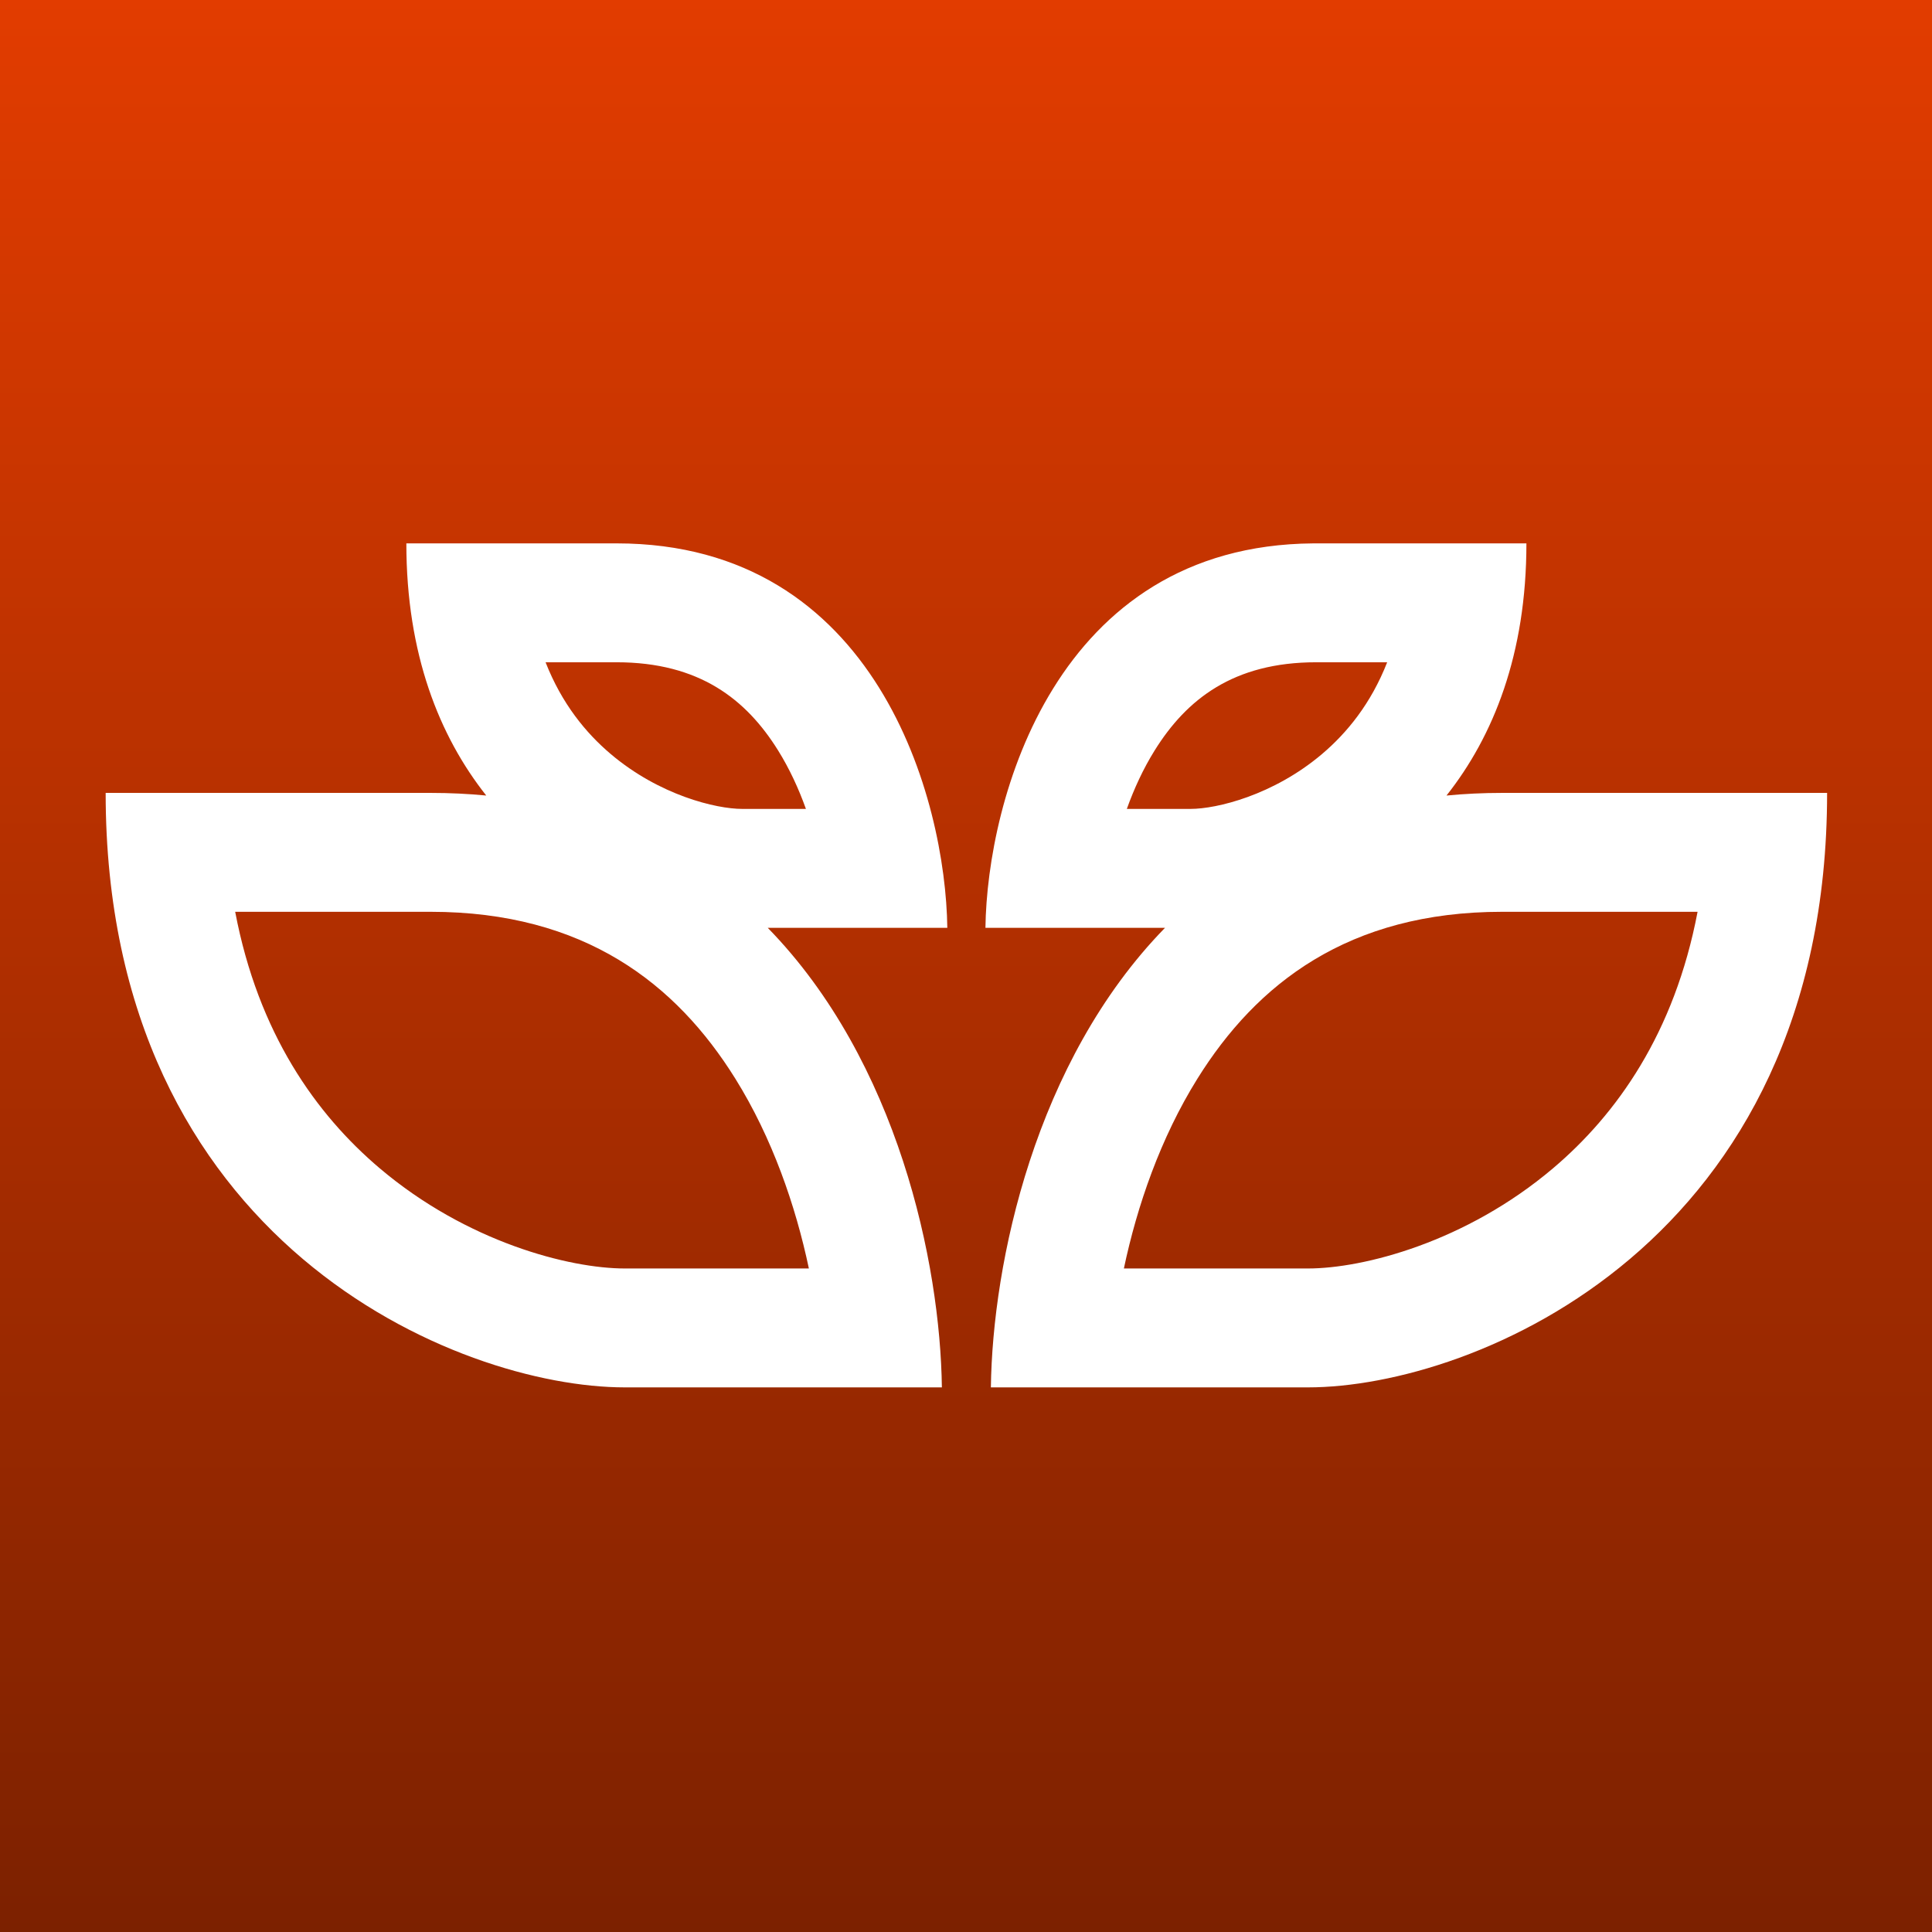
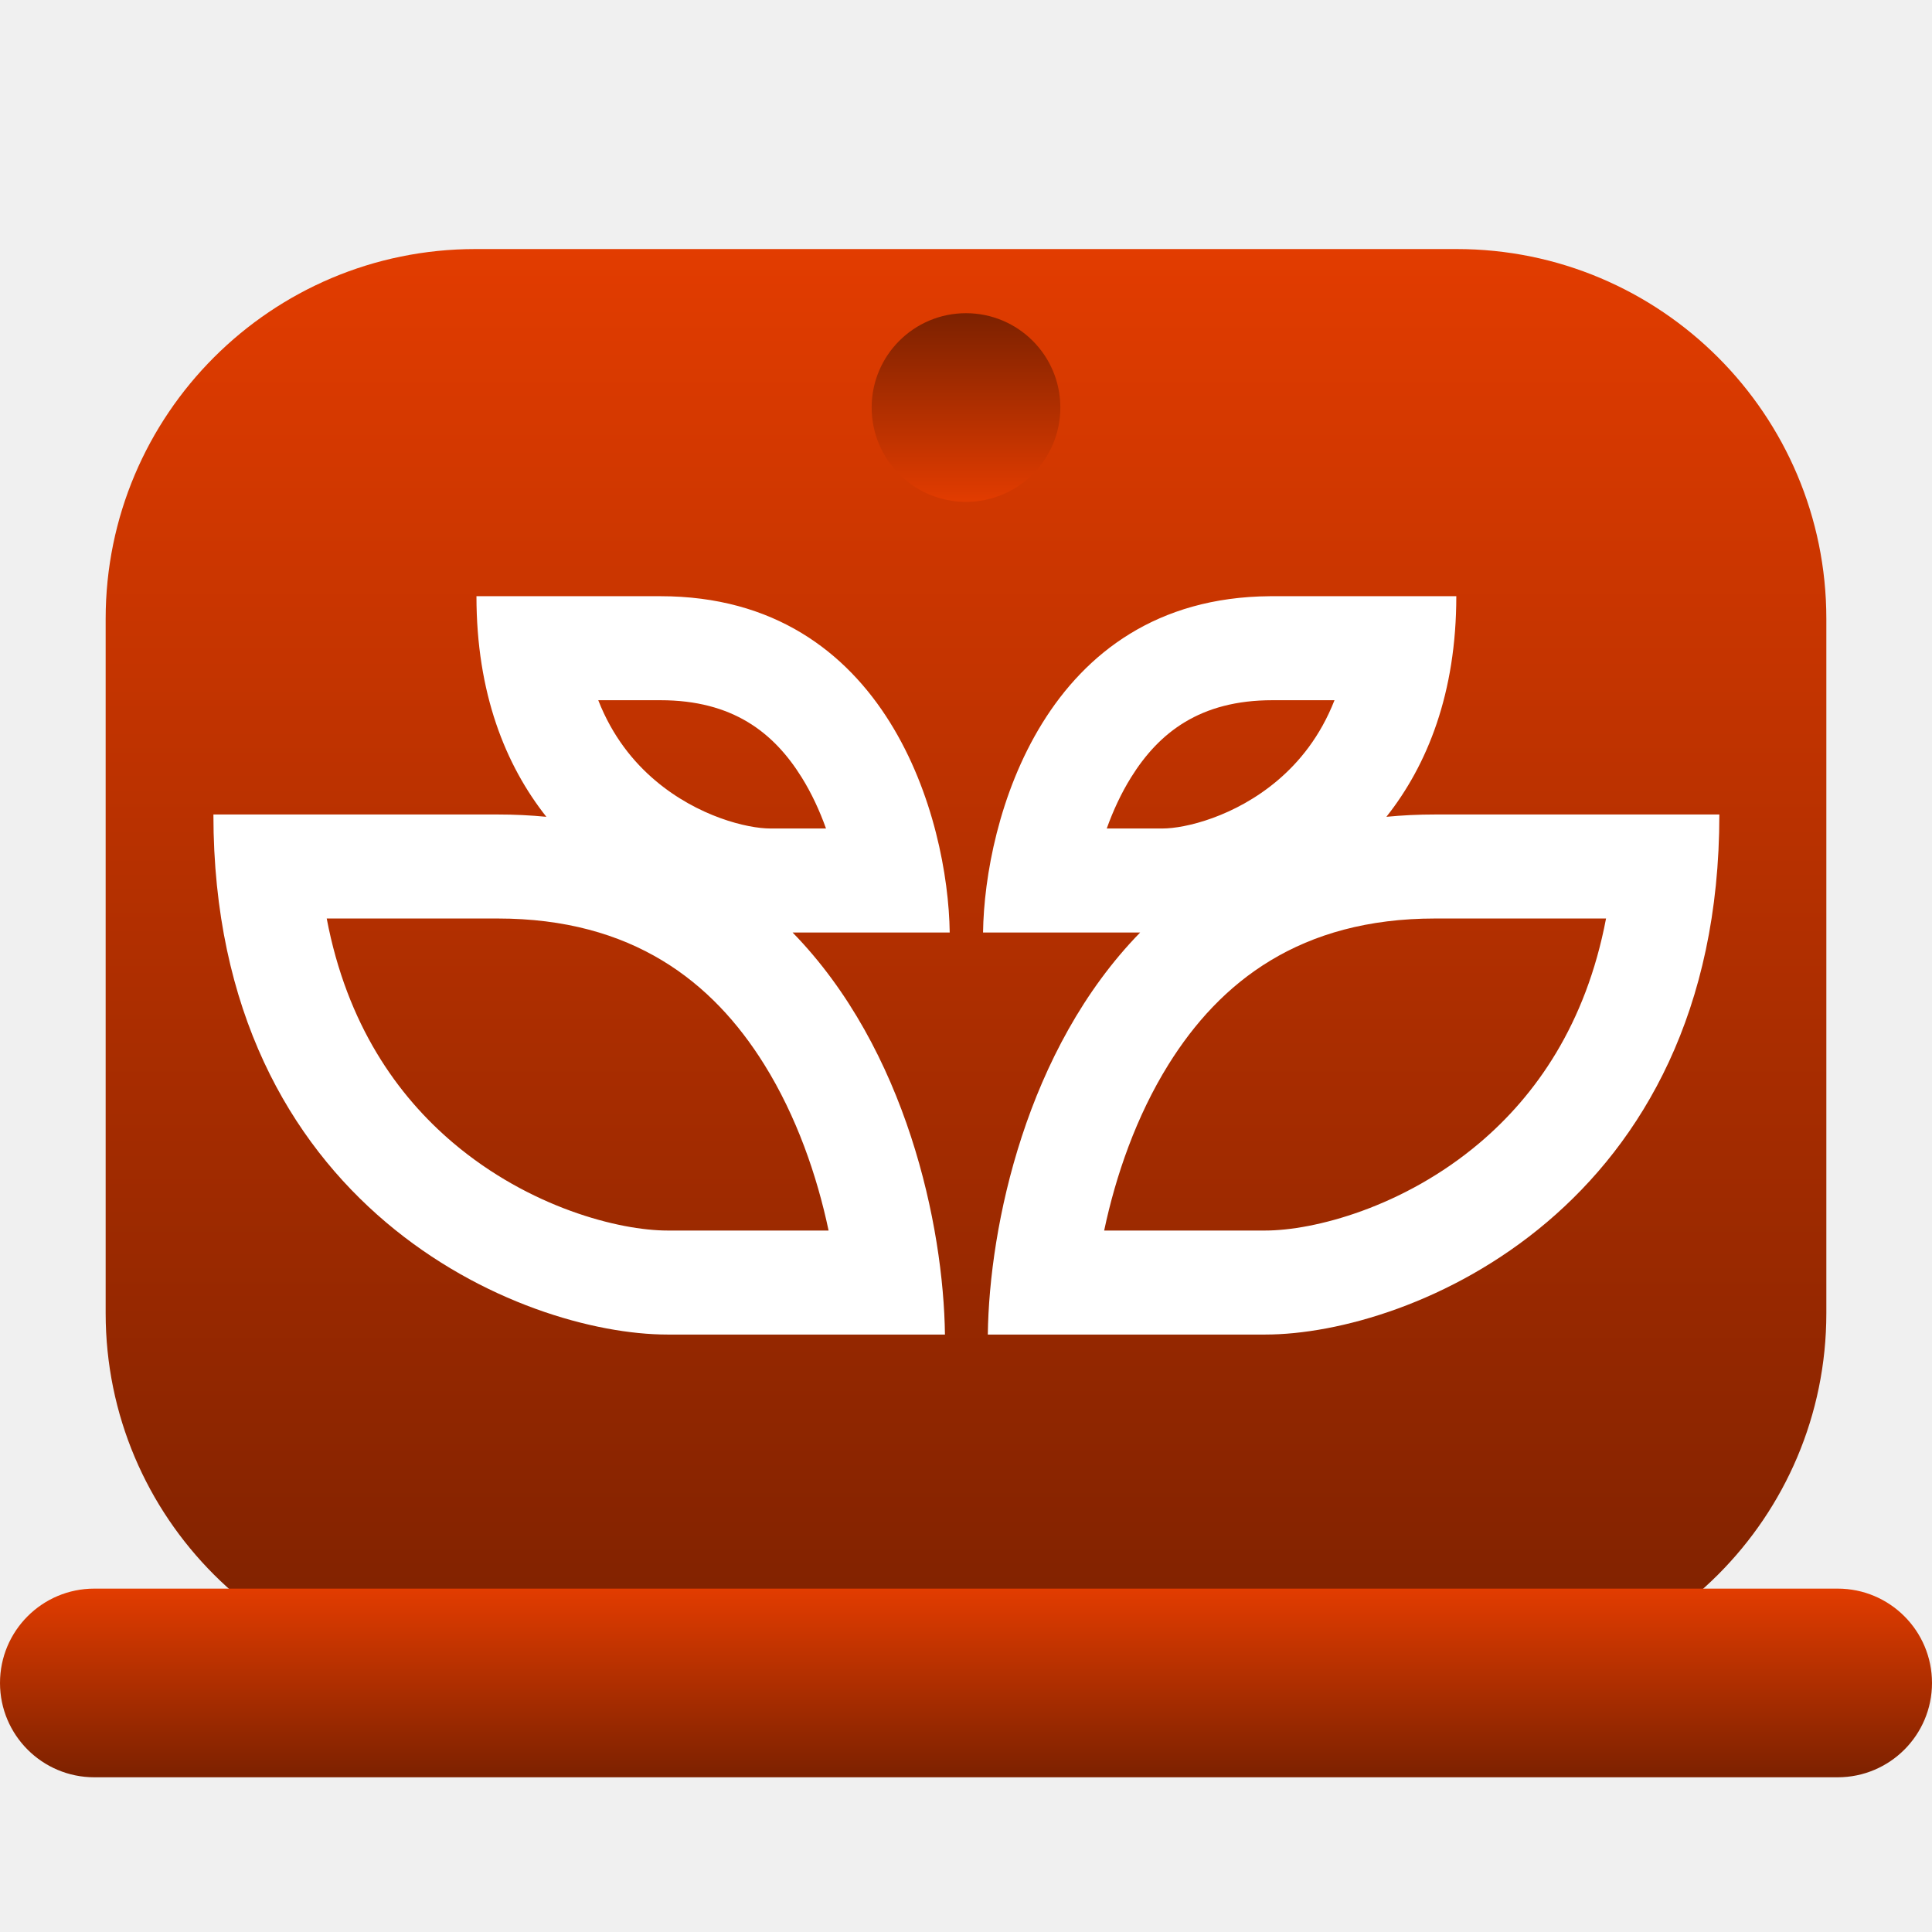
<svg xmlns="http://www.w3.org/2000/svg" width="512" height="512" viewBox="0 0 512 512" fill="none">
-   <rect width="512" height="512" fill="url(#paint0_linear_18_21)" />
-   <path d="M163.401 144C232.433 144 250.597 211.919 251.05 245.878H203.455C237.986 281.262 249.171 334.771 249.609 367.67H165.587C121.475 367.67 28 329.439 28 210.127H114.123C119.213 210.127 124.125 210.366 128.862 210.827C116.442 195.125 107.687 173.359 107.687 144H163.401ZM404.515 144C404.515 173.36 395.757 195.126 383.336 210.828C388.074 210.367 392.987 210.127 398.078 210.127H484.201C484.201 329.439 390.725 367.67 346.613 367.67H262.591C263.03 334.771 274.215 281.262 308.746 245.878H261.15C261.602 212.051 279.627 144.53 347.993 144.003L348.8 144H404.515ZM62.326 241.636C68.446 273.84 83.768 295.322 100.62 309.601C123.732 329.183 150.886 336.161 165.587 336.161H214.361C210.845 319.515 204.644 301.547 194.876 285.865C179.218 260.729 154.888 241.636 114.123 241.636H62.326ZM398.078 241.636C357.314 241.636 332.983 260.73 317.325 285.866C307.557 301.547 301.356 319.515 297.84 336.161H346.613C361.314 336.161 388.469 329.183 411.581 309.601C428.433 295.322 443.755 273.84 449.875 241.636H398.078ZM144.583 175.509C148.887 186.493 155.269 194.253 161.853 199.828C174.766 210.765 189.777 214.369 196.694 214.369H213.577C211.655 208.998 209.219 203.712 206.201 198.869C197.765 185.331 185.333 175.509 163.401 175.509H144.583ZM348.8 175.509C326.868 175.509 314.436 185.331 305.999 198.869C302.981 203.712 300.546 208.998 298.623 214.369H315.506C322.423 214.369 337.434 210.765 350.348 199.828C356.931 194.253 363.313 186.493 367.617 175.509H348.8Z" fill="white" />
+   <g clip-path="url(#clip0_18_21)">
+     <rect x="28" y="66" width="456" height="380" rx="98" fill="url(#paint0_linear_18_21)" />
+     <rect width="512" height="50" rx="25" transform="matrix(-1 -8.74228e-08 -8.74228e-08 1 512 421)" fill="url(#paint1_linear_18_21)" />
+     <rect width="50" height="50" rx="25" transform="matrix(1 0 0 -1 231 133)" fill="url(#paint2_linear_18_21)" />
+     <path d="M175.006 158C235.395 158 251.286 217.416 251.683 247.124H210.045C240.254 278.078 250.039 324.889 250.423 353.67H176.918C138.328 353.67 56.555 320.225 56.555 215.849H131.896C136.349 215.849 140.646 216.059 144.791 216.462C133.925 202.726 126.266 183.684 126.266 158H175.006ZM385.936 158C385.936 183.684 378.275 202.726 367.409 216.462C371.554 216.059 375.851 215.85 380.305 215.85H455.646C455.646 320.225 373.873 353.67 335.283 353.67H261.779C262.163 324.889 271.948 278.078 302.157 247.124H260.519C260.913 217.532 276.681 158.464 336.489 158.003L337.195 158H385.936ZM86.584 243.413C91.938 271.586 105.341 290.379 120.084 302.87C140.303 320.001 164.057 326.105 176.918 326.105H219.586C216.51 311.543 211.086 295.825 202.54 282.106C188.842 260.117 167.558 243.413 131.896 243.413H86.584ZM380.305 243.413C344.643 243.413 323.359 260.117 309.661 282.106C301.116 295.825 295.691 311.543 292.615 326.105H335.283C348.144 326.105 371.898 320.001 392.117 302.87C406.86 290.379 420.264 271.586 425.618 243.413H380.305ZM158.543 185.564C162.308 195.174 167.892 201.962 173.651 206.84C184.948 216.408 198.08 219.56 204.131 219.56H218.9C217.218 214.861 215.088 210.237 212.448 206C205.068 194.157 194.192 185.565 175.006 185.564H158.543ZM337.195 185.564C318.009 185.564 307.133 194.157 299.753 206C297.113 210.237 294.983 214.861 293.301 219.56H308.07C314.122 219.559 327.253 216.408 338.55 206.84C344.309 201.962 349.892 195.174 353.657 185.564H337.195Z" fill="white" />
+   </g>
  <defs>
-     <linearGradient id="paint0_linear_18_21" x1="256" y1="0" x2="256" y2="512" gradientUnits="userSpaceOnUse">
+     <linearGradient id="paint0_linear_18_21" x1="256" y1="66" x2="256" y2="446" gradientUnits="userSpaceOnUse">
      <stop stop-color="#E23C00" />
      <stop offset="1" stop-color="#7C2100" />
    </linearGradient>
+     <linearGradient id="paint1_linear_18_21" x1="256" y1="0" x2="256" y2="50" gradientUnits="userSpaceOnUse">
+       <stop stop-color="#E23C00" />
+       <stop offset="1" stop-color="#7C2100" />
+     </linearGradient>
+     <linearGradient id="paint2_linear_18_21" x1="25" y1="0" x2="25" y2="50" gradientUnits="userSpaceOnUse">
+       <stop stop-color="#E23C00" />
+       <stop offset="1" stop-color="#7C2100" />
+     </linearGradient>
+     <clipPath id="clip0_18_21">
+       <rect width="512" height="512" fill="white" />
+     </clipPath>
  </defs>
</svg>
